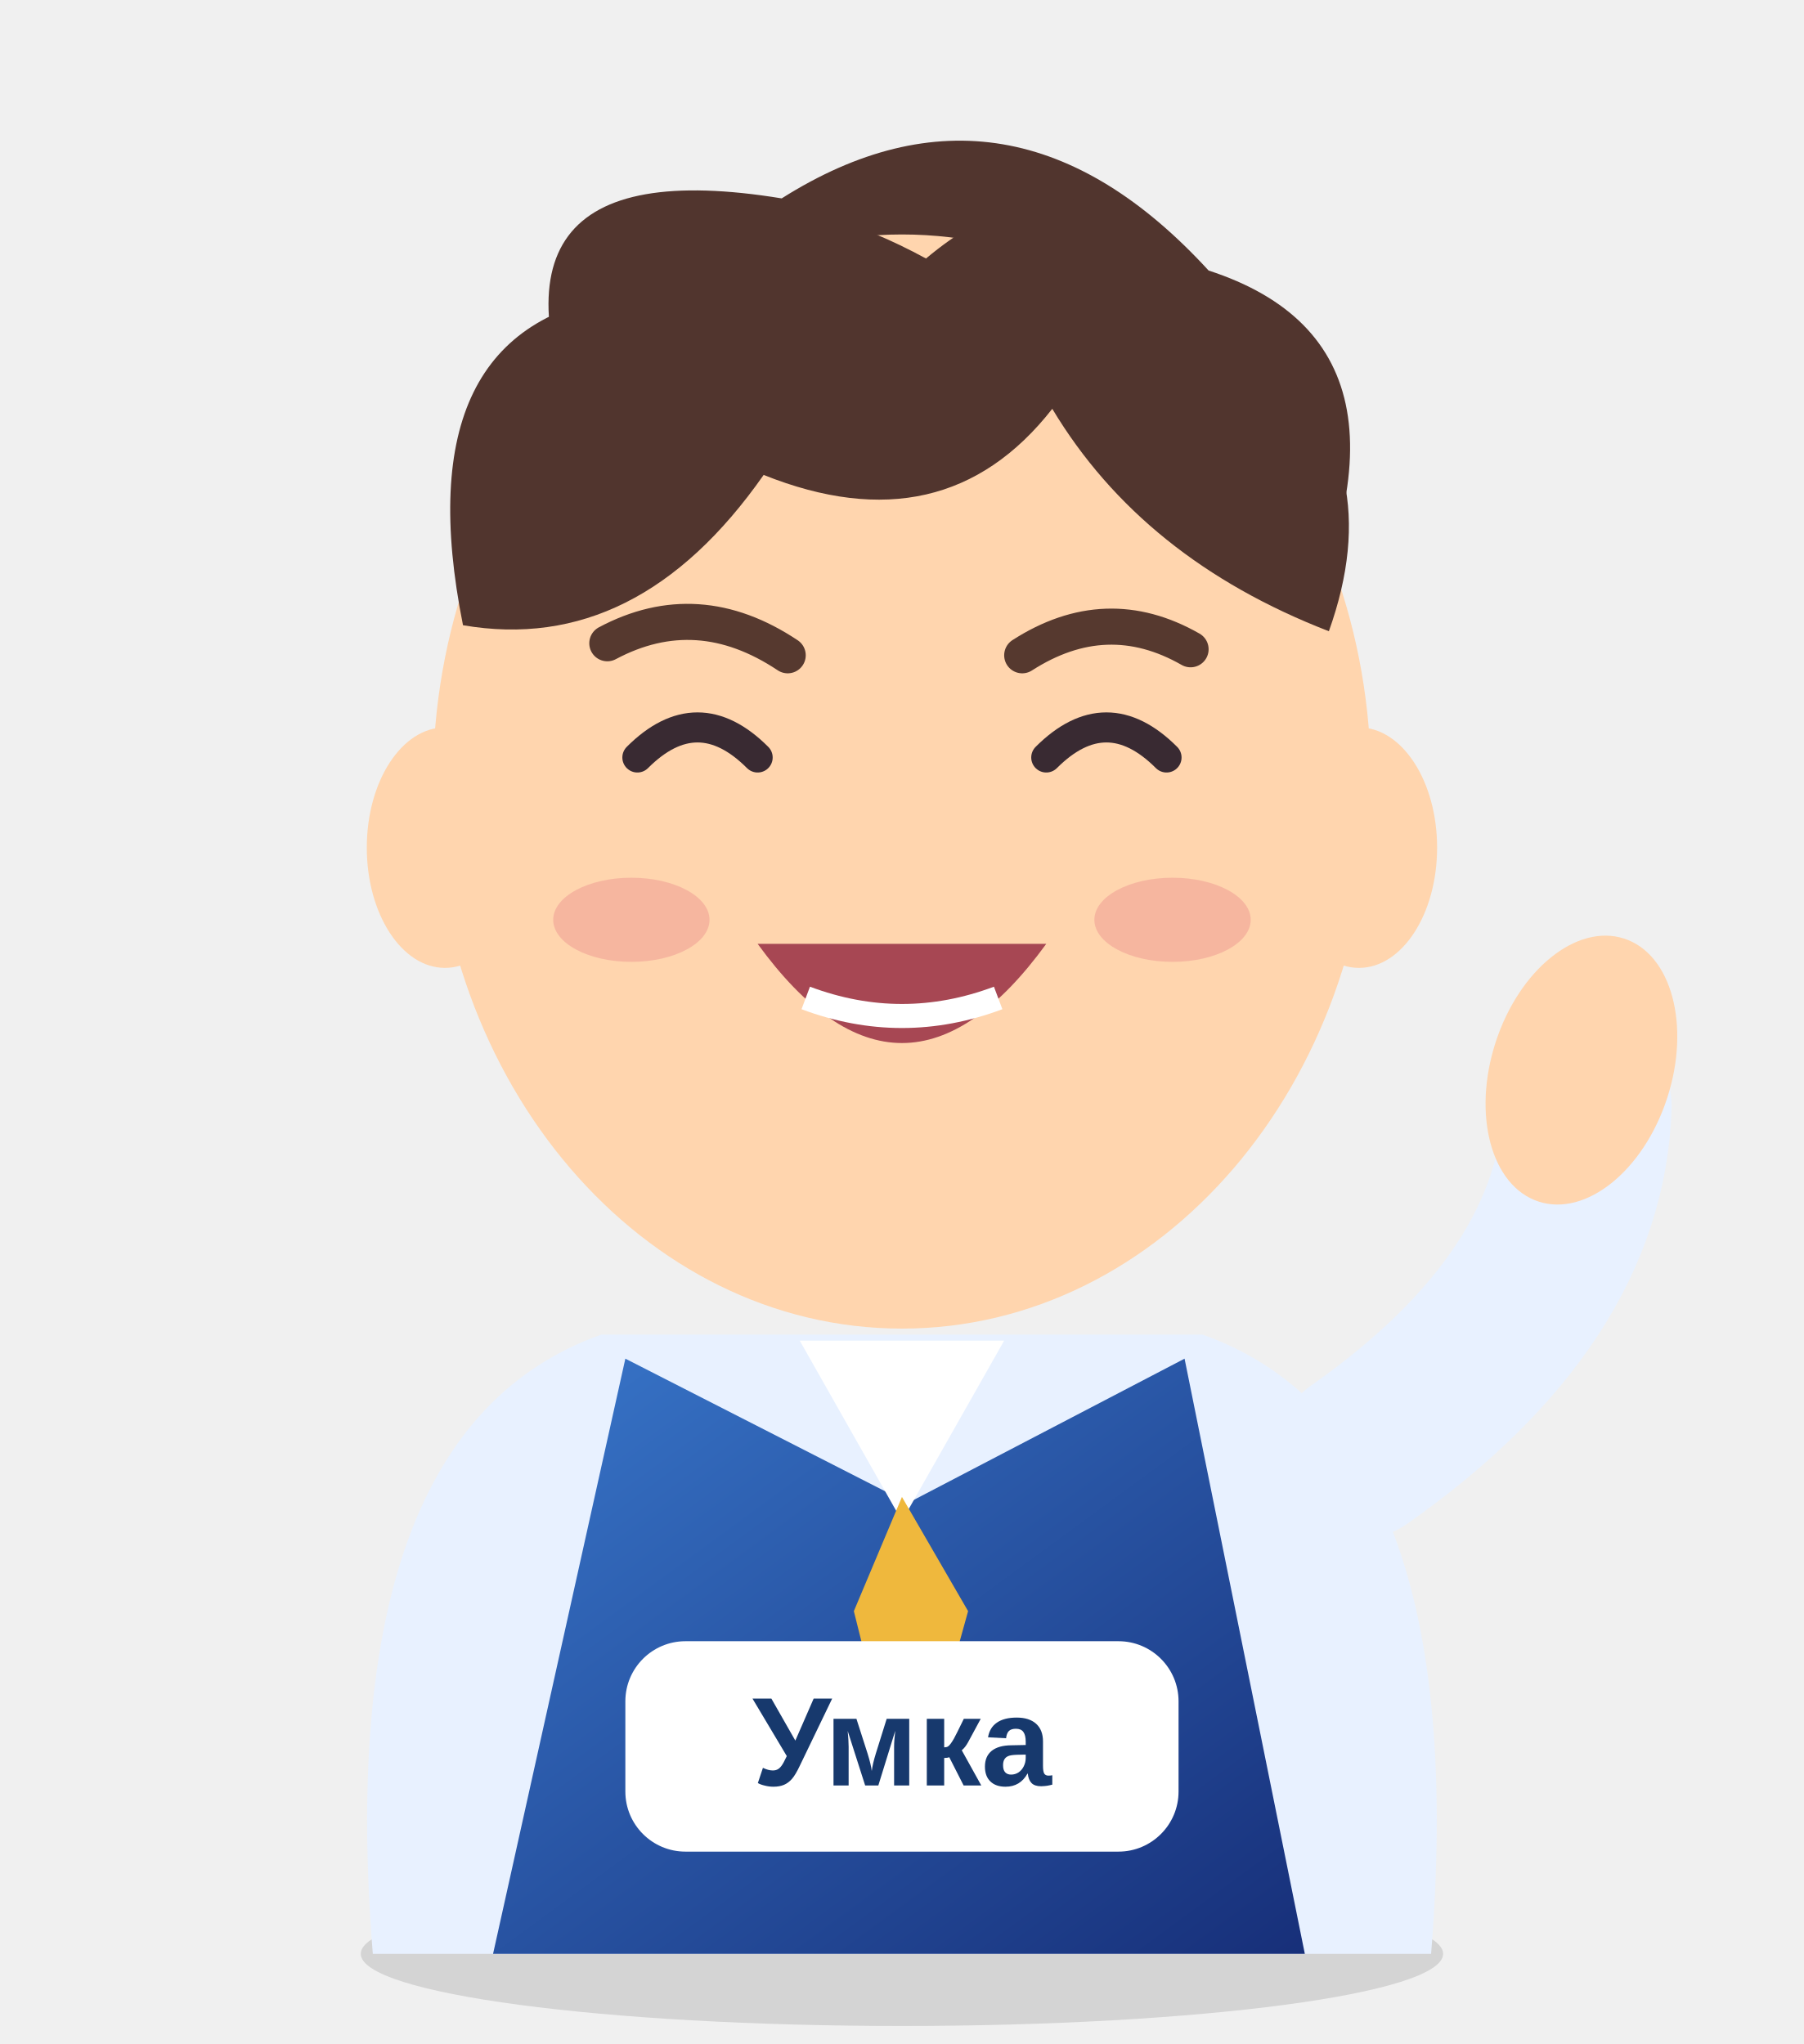
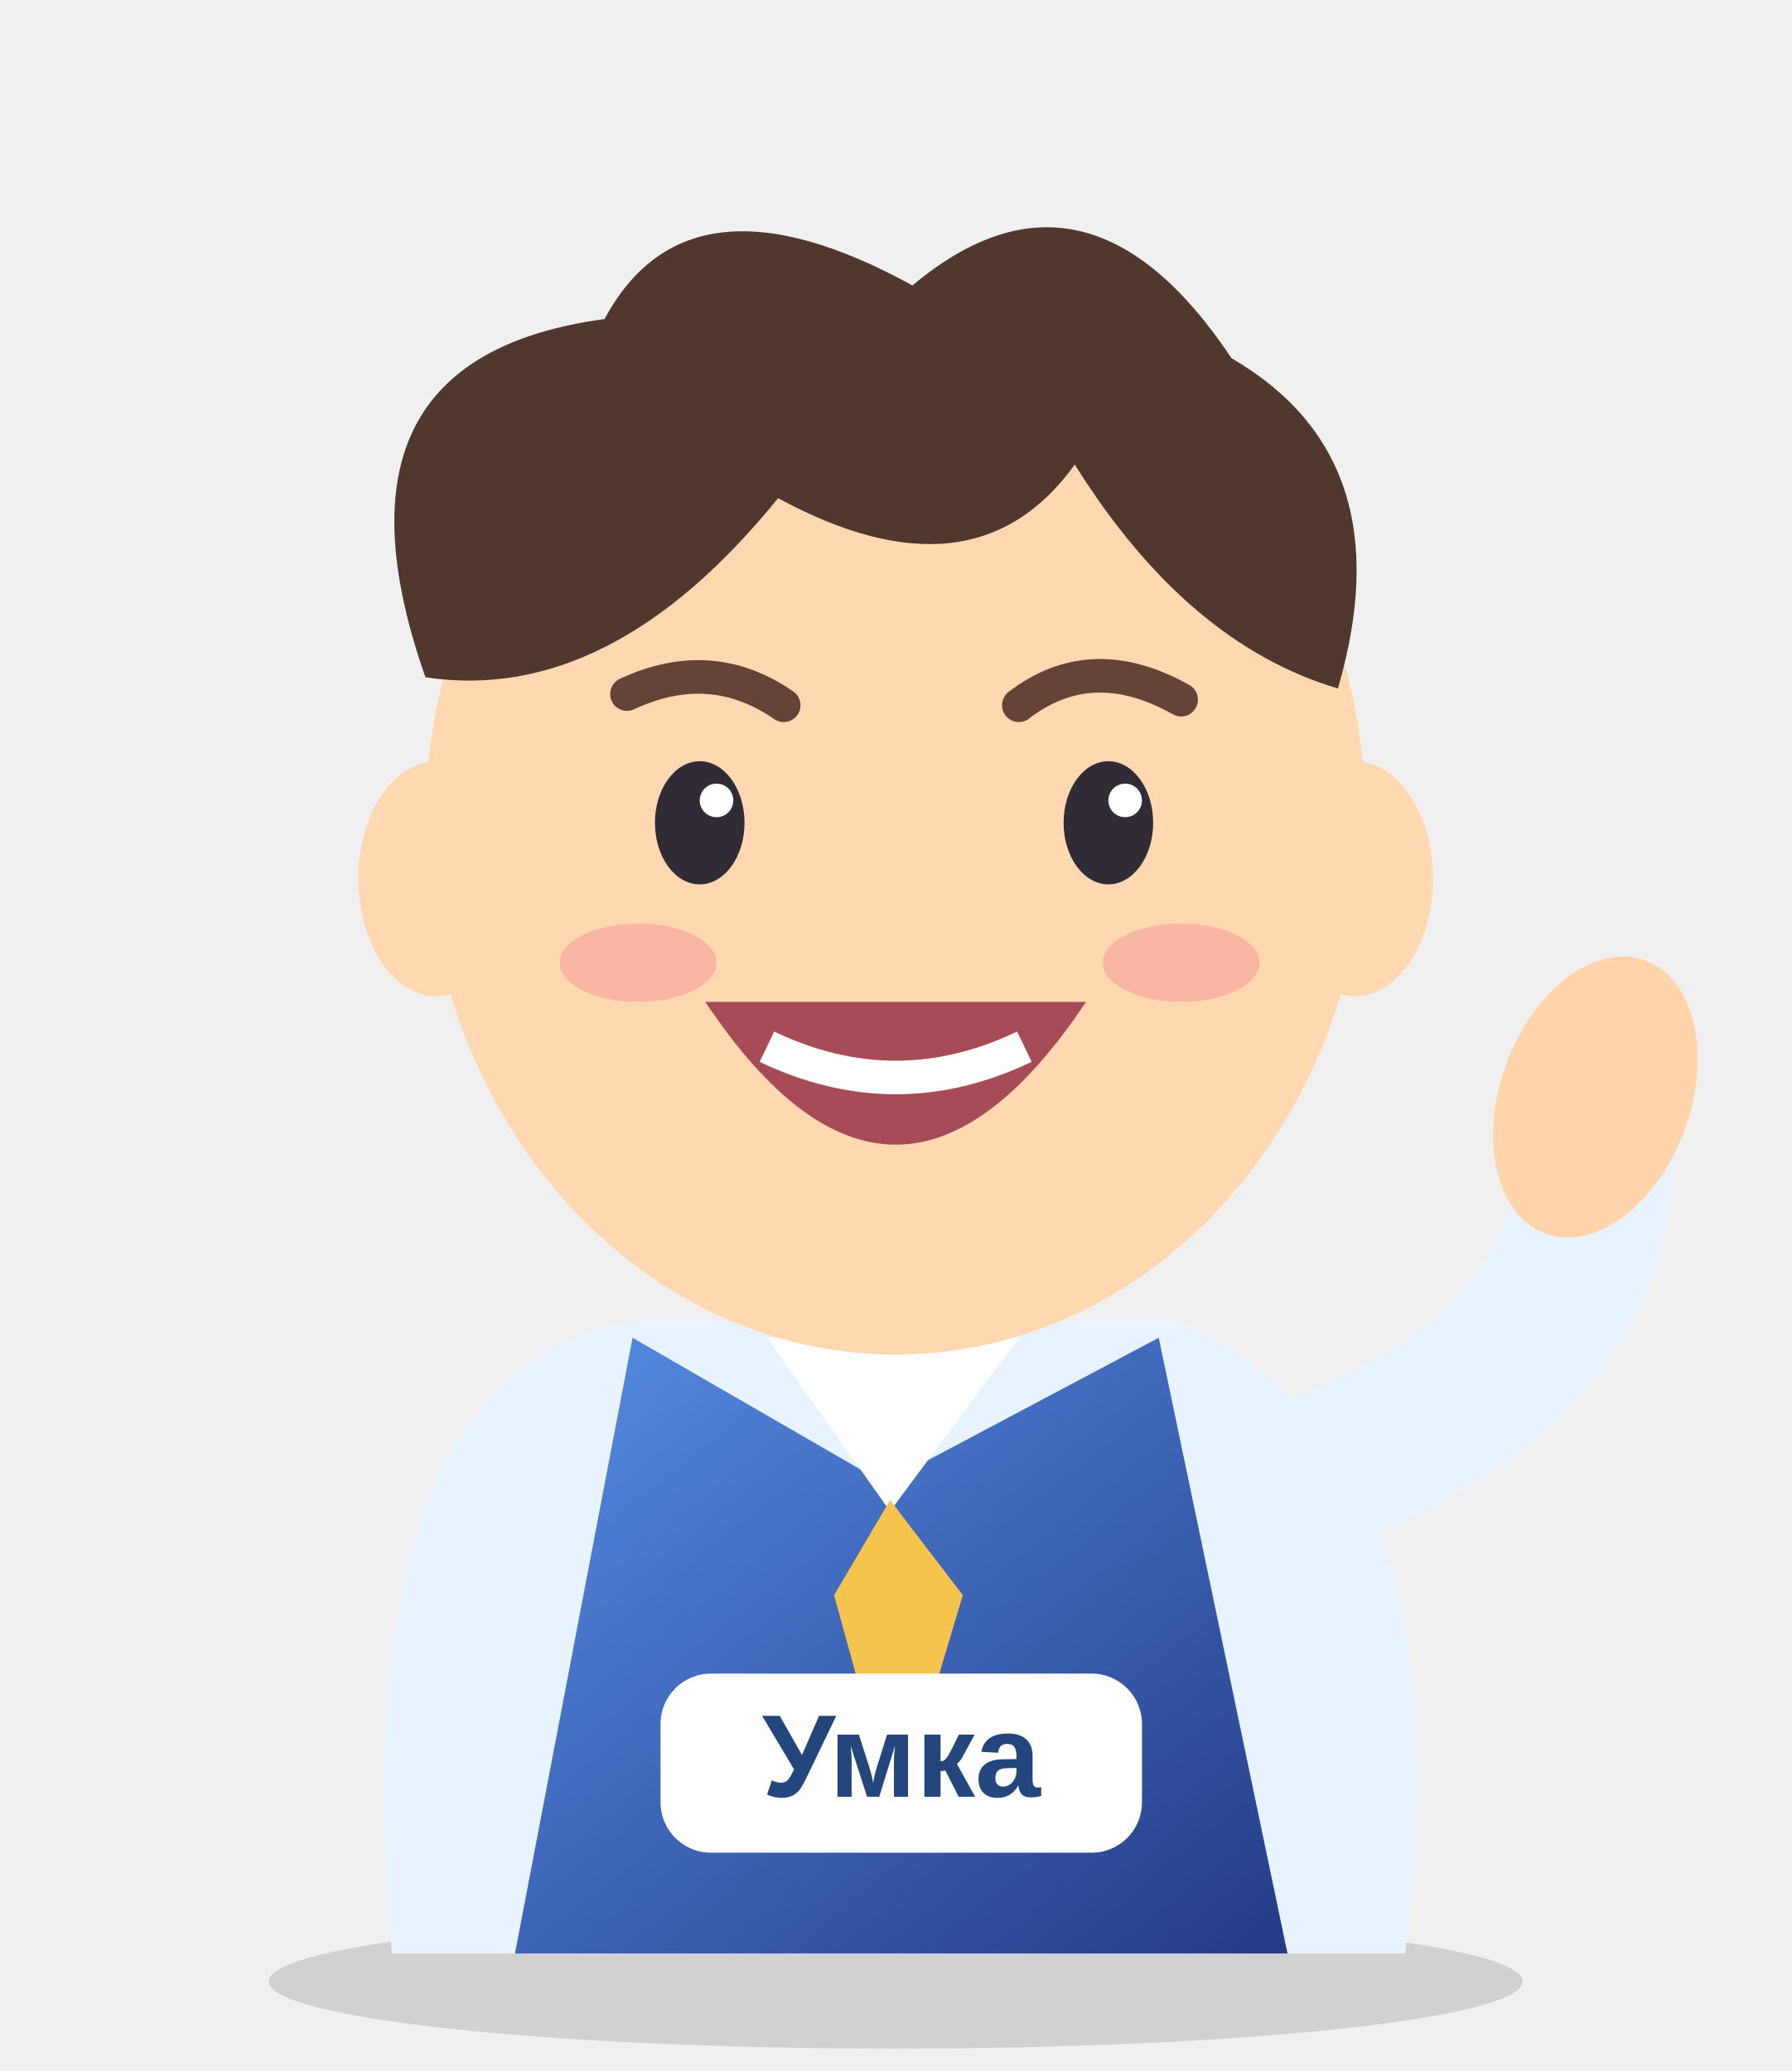
- <svg xmlns="http://www.w3.org/2000/svg" viewBox="0 0 300 340">
+ <svg xmlns="http://www.w3.org/2000/svg" viewBox="0 0 320 370">
  <defs>
-     <linearGradient id="vest" x2="1" y2="1">
-       <stop stop-color="#3876ca" />
-       <stop offset="1" stop-color="#172f79" />
+     <linearGradient id="vest" x1="0" y1="0" x2="1" y2="1">
+       <stop stop-color="#568de5" />
+       <stop offset="1" stop-color="#243b86" />
    </linearGradient>
  </defs>
-   <ellipse cx="150" cy="325" rx="90" ry="12" fill="#000" opacity=".12" />
-   <path d="M62 325 Q55 238 100 222 L200 222 Q245 238 238 325Z" fill="#e8f1ff" />
-   <path d="M104 226 L151 250 L197 226 L217 325 L82 325Z" fill="url(#vest)" />
-   <path d="M133 223 L150 253 L167 223" fill="white" />
-   <path d="M150 249 L142 268 L151 304 L161 268Z" fill="#efb83d" />
-   <rect x="104" y="273" width="92" height="35" rx="10" fill="#fff" />
-   <text x="150" y="297" text-anchor="middle" font-family="Arial,sans-serif" font-size="21" font-weight="bold" fill="#17396d">Умка</text>
-   <path d="M98 76 Q75 24 130 33 Q168 9 201 45 Q241 58 213 112 L87 110Z" fill="#51352e" />
-   <ellipse cx="150" cy="130" rx="78" ry="91" fill="#ffd5ae" />
-   <ellipse cx="74" cy="141" rx="13" ry="20" fill="#ffd5ae" />
-   <ellipse cx="226" cy="141" rx="13" ry="20" fill="#ffd5ae" />
-   <path d="M77 104 Q67 54 104 49 Q119 24 154 43 Q185 17 211 60 Q231 77 221 105 Q190 93 175 68 Q157 91 127 79 Q106 109 77 104Z" fill="#51352e" />
-   <path d="M101 107 Q116 99 131 109 M170 109 Q184 100 198 108" stroke="#56392f" stroke-width="6" stroke-linecap="round" fill="none" />
-   <path d="M106 126 Q116 116 126 126" fill="none" stroke="#392a32" stroke-width="5" stroke-linecap="round" />
-   <path d="M174 126 Q184 116 194 126" fill="none" stroke="#392a32" stroke-width="5" stroke-linecap="round" />
-   <ellipse cx="105" cy="153" rx="13" ry="7" fill="#ef9d94" opacity=".55" />
-   <ellipse cx="195" cy="153" rx="13" ry="7" fill="#ef9d94" opacity=".55" />
-   <path d="M126 157 Q150 190 174 157Z" fill="#a74753" />
-   <path d="M134 166 Q150 172 166 166" fill="none" stroke="white" stroke-width="4" />
-   <path d="M226 242 Q263 216 264 184" fill="none" stroke="#e8f1ff" stroke-width="28" stroke-linecap="round" />
-   <ellipse cx="263" cy="178" rx="15" ry="23" fill="#ffd5ae" transform="rotate(18 263 178)" />
+   <ellipse cx="160" cy="354" rx="112" ry="12" fill="#000" opacity=".13" />
+   <path d="M70 349 Q61 245 113 236 L210 236 Q263 258 251 349Z" fill="#e9f3ff" />
+   <path d="M113 239 L158 265 L207 239 L230 349 L92 349Z" fill="url(#vest)" />
+   <path d="M137 239 L159 270 L182 239" fill="#fff" />
+   <path d="M159 268 L149 285 L160 325 L172 285Z" fill="#f5c44d" />
+   <rect x="118" y="299" width="86" height="32" rx="9" fill="#fff" />
+   <text x="161" y="321" text-anchor="middle" font-family="Arial" font-size="21" font-weight="bold" fill="#23477d">Умка</text>
+   <path d="M238 262 Q285 243 285 205" stroke="#e9f3ff" stroke-width="28" stroke-linecap="round" fill="none" />
+   <g class="wave">
+     <ellipse cx="285" cy="196" rx="17" ry="26" fill="#ffd4aa" transform="rotate(20 285 196)" />
+   </g>
+   <ellipse cx="160" cy="147" rx="84" ry="95" fill="#ffd7b0" />
+   <ellipse cx="78" cy="157" rx="14" ry="21" fill="#ffd7b0" />
+   <ellipse cx="242" cy="157" rx="14" ry="21" fill="#ffd7b0" />
+   <path d="M76 121 Q56 64 108 57 Q123 29 163 51 Q194 25 220 64 Q251 82 239 123 Q212 115 192 83 Q174 108 139 89 Q109 126 76 121Z" fill="#51382f" />
+   <path d="M112 124 Q127 117 140 126 M182 126 Q195 116 211 125" stroke="#654336" stroke-width="6" fill="none" stroke-linecap="round" />
+   <g class="eyes">
+     <ellipse cx="125" cy="147" rx="8" ry="11" fill="#302b35" />
+     <ellipse cx="198" cy="147" rx="8" ry="11" fill="#302b35" />
+     <circle cx="128" cy="143" r="3" fill="white" />
+     <circle cx="201" cy="143" r="3" fill="white" />
+   </g>
+   <ellipse cx="114" cy="172" rx="14" ry="7" fill="#f6a49d" opacity=".65" />
+   <ellipse cx="211" cy="172" rx="14" ry="7" fill="#f6a49d" opacity=".65" />
+   <g class="mouth">
+     <path d="M126 179 Q160 230 194 179Z" fill="#a74b57" />
+     <path d="M137 187 Q160 198 183 187" stroke="white" stroke-width="6" fill="none" />
+   </g>
+   <style>
+ .eyes{transform-box:fill-box;transform-origin:center;animation:blink 5s infinite}
+ .wave{transform-box:fill-box;transform-origin:bottom center;animation:wave .7s ease-in-out infinite}
+ .mouth{transform-box:fill-box;transform-origin:center;animation:none}
+ @keyframes blink{0%,43%,47%,100%{transform:scaleY(1)}45%{transform:scaleY(.1)}}
+ @keyframes wave{0%,100%{transform:rotate(0)}50%{transform:rotate(17deg)}}
+ @keyframes talk{0%,100%{transform:scaleY(1)}50%{transform:scaleY(.45)}}
+ </style>
</svg>
